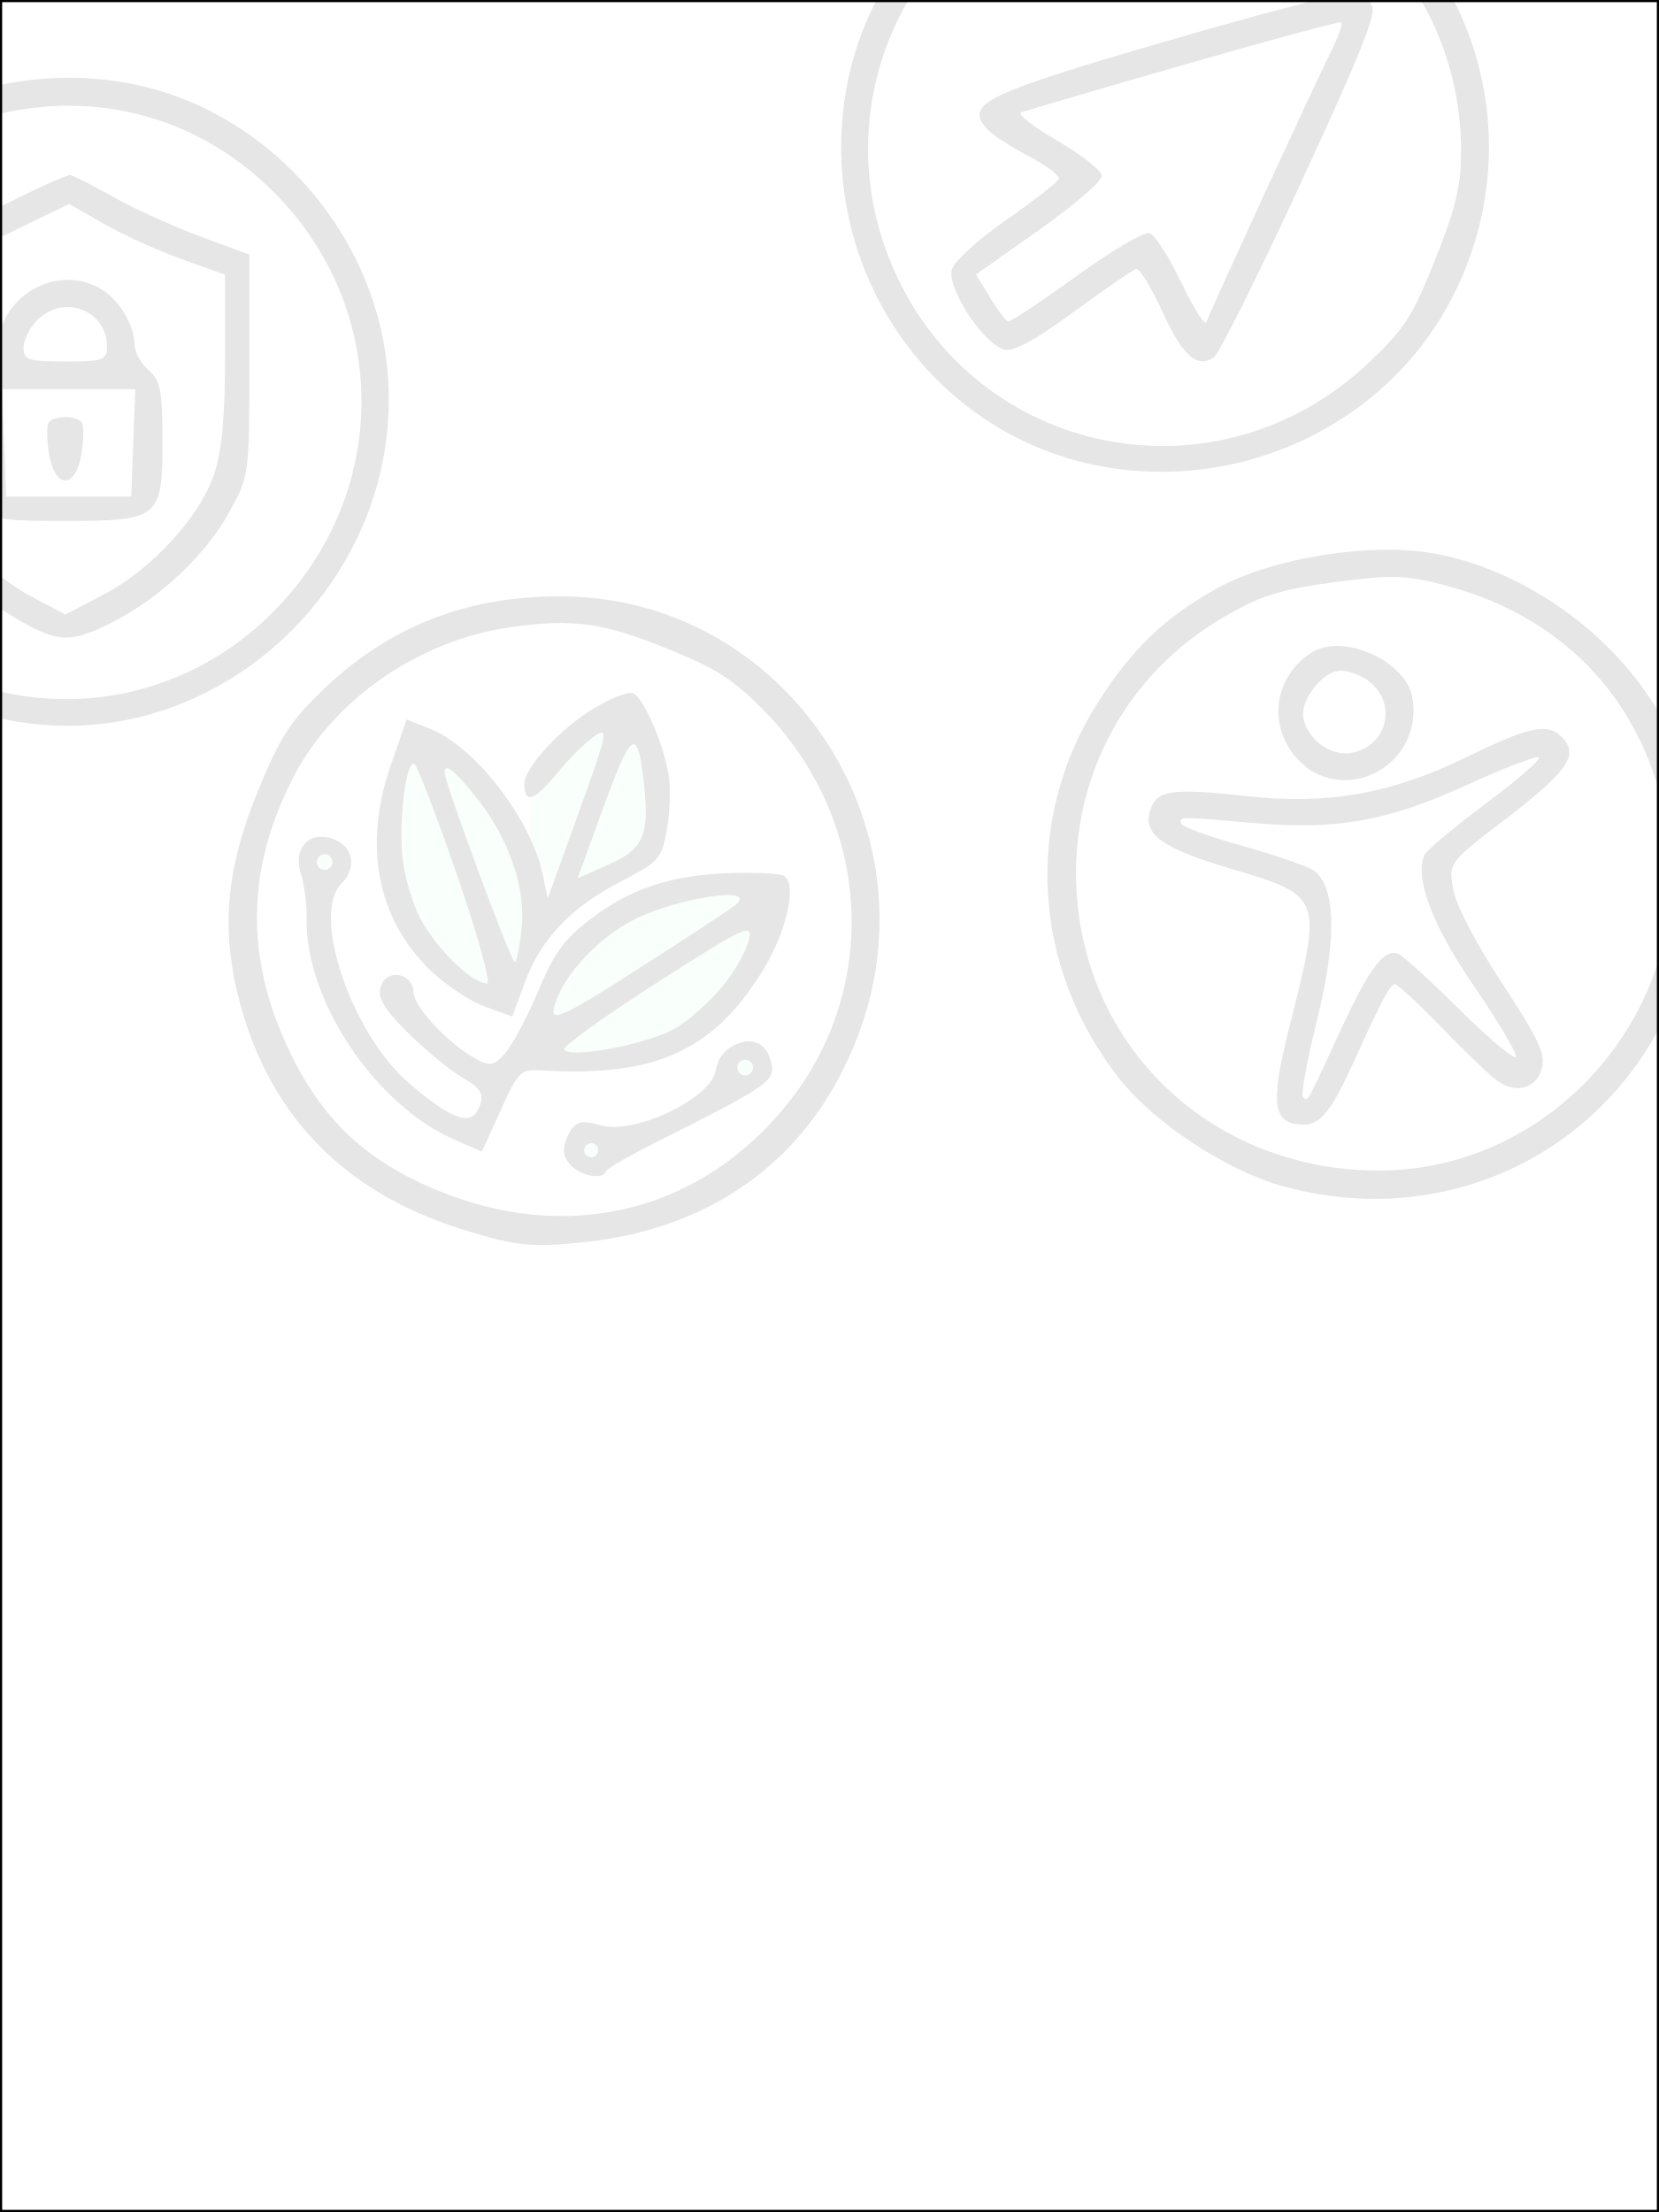
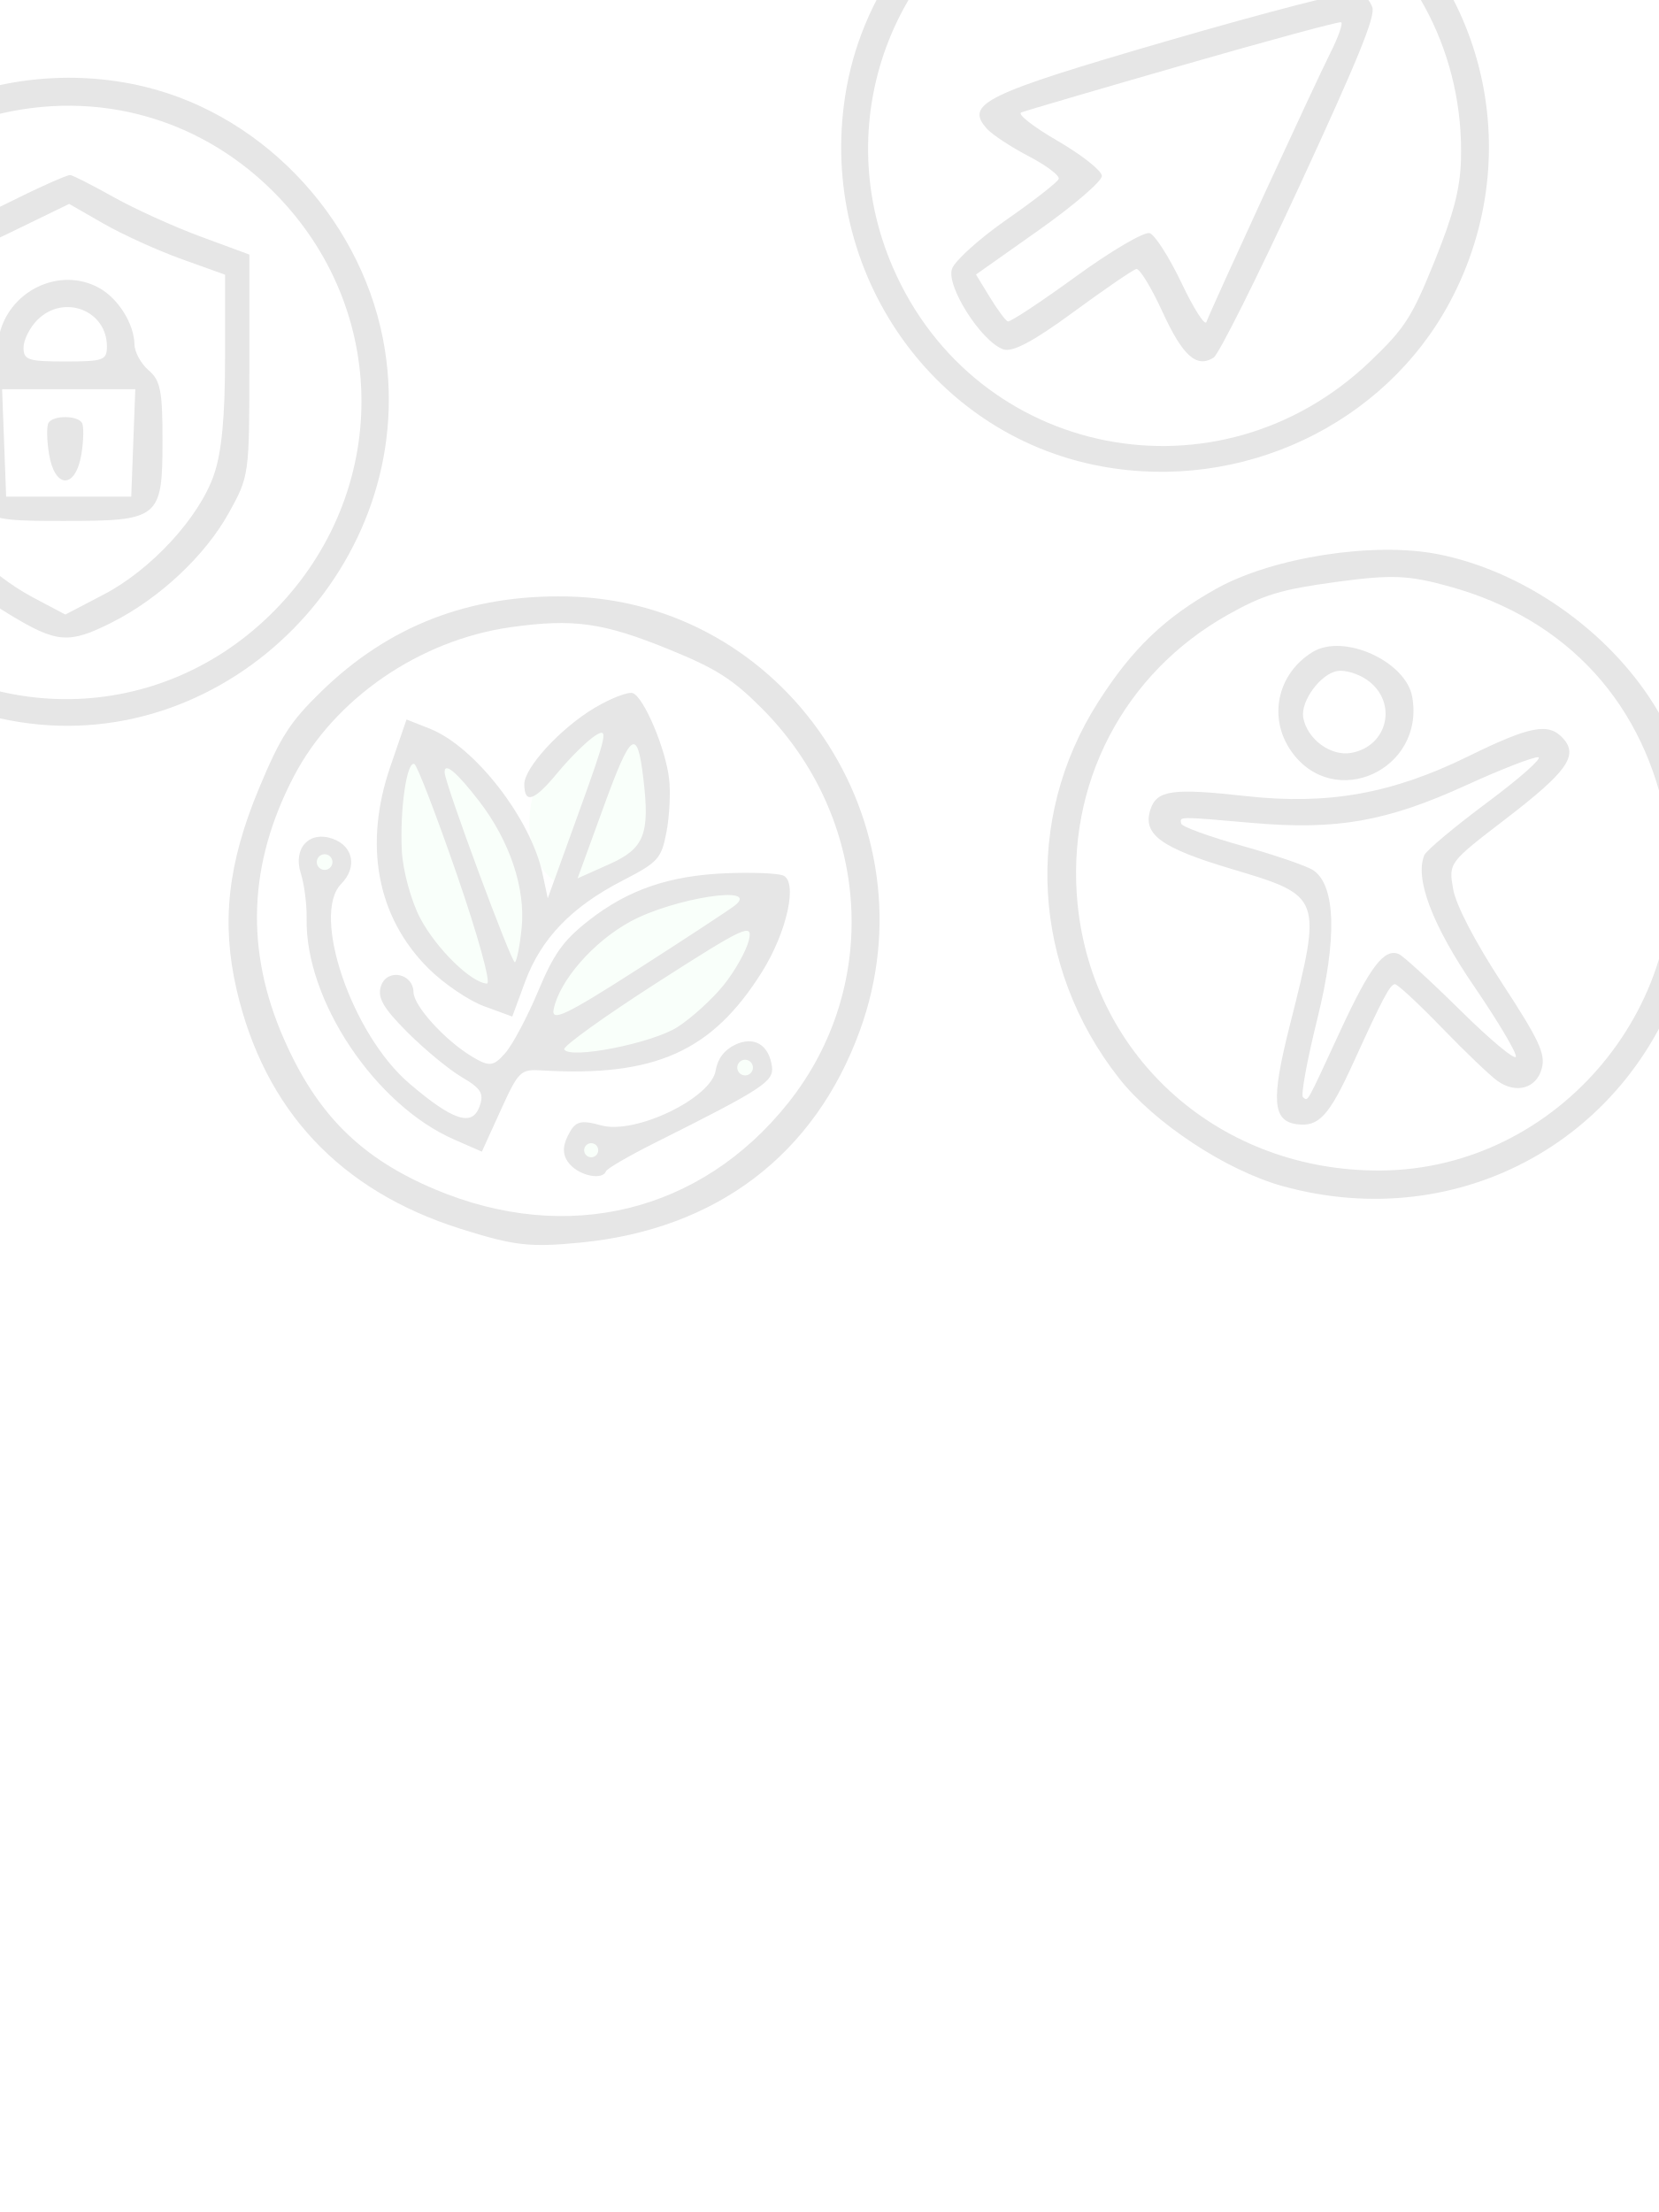
<svg xmlns="http://www.w3.org/2000/svg" width="768" height="1024" viewBox="0 0 768 1024" fill="none">
  <g clip-path="url(#clip0_180_6794)">
    <rect width="768" height="1024" fill="white" />
    <path opacity="0.1" fill-rule="evenodd" clip-rule="evenodd" d="M67.187 40.202C123.694 53.945 169.178 103.959 178.243 162.314C193.556 260.899 106.404 349.547 9.176 334.278C-91.737 318.435 -148.548 212.667 -105.425 120.918C-75.92 58.137 -1.722 23.441 67.187 40.202ZM-3.472 53.502C-30.054 60.41 -50.944 72.603 -69.21 91.874C-121.783 147.337 -120.406 229.858 -66.015 283.315C-11.878 336.522 71.153 337.173 124.907 284.811C179.742 231.395 181.66 146.801 129.292 91.556C94.578 54.931 45.334 40.818 -3.472 53.502ZM52.711 91.306C62.442 96.759 80.537 104.963 92.922 109.534L115.44 117.85V169.073C115.44 219.86 115.356 220.447 105.899 237.487C94.942 257.224 73.942 276.921 52.013 288.036C31.945 298.208 26.4 297.791 4.415 284.467C-20.49 269.372 -36.388 252.823 -46.437 231.533C-53.707 216.137 -54.94 208.668 -56.094 173.069C-57.793 120.678 -57.095 118.091 -39.855 112.939C-32.299 110.68 -13.477 102.498 1.974 94.756C17.421 87.015 31.18 80.839 32.541 81.035C33.905 81.231 42.979 85.853 52.711 91.306ZM-34.203 125.152L-44.446 128.715L-43.22 169.693C-42.223 203.015 -40.702 213.501 -35.078 225.82C-26.805 243.939 -5.078 265.816 15.382 276.632L30.247 284.493L48.017 275.217C70.043 263.723 92.291 239.529 99.059 219.709C102.63 209.249 104.181 192.982 104.181 165.937V127.161L84.075 119.939C73.016 115.969 56.783 108.597 48.001 103.561L32.029 94.4L4.036 107.996C-11.364 115.472 -28.571 123.194 -34.203 125.152ZM45.923 133.305C54.74 138.18 62.081 149.915 62.249 159.406C62.31 162.984 65.256 168.386 68.795 171.41C74.277 176.093 75.229 180.878 75.229 203.722C75.229 240.058 73.881 241.162 29.53 241.162C-12.966 241.162 -13.236 240.915 -13.236 201.927C-13.236 178.766 -12.232 172.748 -7.973 170.37C-5.078 168.752 -1.771 162.442 -0.626 156.344C3.405 134.903 27.368 123.04 45.923 133.305ZM17.325 148.082C13.786 151.613 10.891 157.39 10.891 160.921C10.891 166.627 13.037 167.34 30.192 167.34C47.856 167.34 49.494 166.749 49.494 160.372C49.494 143.604 29.478 135.956 17.325 148.082ZM2.849 229.929H60.753L62.631 180.179H0.97L2.849 229.929ZM37.922 195.726C38.846 197.216 38.743 203.715 37.694 210.17C35.04 226.472 25.345 226.472 22.691 210.17C21.642 203.715 21.539 197.216 22.462 195.726C24.634 192.215 35.751 192.215 37.922 195.726Z" fill="black" />
    <path opacity="0.1" fill-rule="evenodd" clip-rule="evenodd" d="M621.545 -56.088C686.572 -15.075 708.257 70.281 671.28 139.662C640.9 196.666 574.824 227.862 509.85 215.877C429.923 201.131 377.081 122.602 391.901 40.589C400.306 -5.928 431.795 -46.423 474.853 -66.082C503.813 -79.303 529.199 -83.271 558.378 -79.136C585.083 -75.35 599.127 -70.224 621.545 -56.088ZM561.27 -66.003C535.476 -70.224 509.036 -66.916 484.696 -56.423C414.691 -26.243 382.992 53.953 413.4 123.942C451.806 212.33 564.206 234.384 634.301 167.281C650.397 151.875 653.584 146.921 664.056 121.028C672.848 99.281 675.919 87.56 676.32 74.167C677.762 26.324 655.209 -18.195 616.537 -43.845C596.388 -57.211 583.55 -62.358 561.27 -66.003ZM635.265 3.288C636.792 7.543 628.999 26.706 601.682 85.845C582.116 128.204 564.171 164.08 561.808 165.566C553.912 170.527 547.513 164.779 538.109 144.286C532.983 133.113 527.553 124.223 526.042 124.534C524.53 124.848 511.403 133.831 496.867 144.501C478.331 158.115 468.63 163.246 464.375 161.697C454.161 157.979 437.856 132.29 440.718 124.427C442.104 120.618 453.56 110.319 466.176 101.536C478.792 92.752 489.563 84.333 490.111 82.828C490.66 81.32 484.406 76.594 476.216 72.323C468.025 68.054 459.32 62.327 456.871 59.598C446.488 48.035 455.69 43.559 540.476 18.917C586.638 5.498 626.402 -4.754 628.84 -3.866C631.278 -2.979 634.168 0.242 635.265 3.288ZM547.535 30.145C508.258 41.438 474.596 51.308 472.727 52.076C470.861 52.845 478.487 58.78 489.676 65.267C500.865 71.755 510.055 79.038 510.098 81.451C510.144 83.865 497.045 95.123 480.994 106.465L451.809 127.091L458.227 137.593C461.755 143.372 465.499 148.417 466.545 148.808C467.591 149.199 481.795 139.818 498.109 127.961C514.423 116.104 529.783 107.094 532.244 107.938C534.701 108.781 541.327 119.165 546.964 131.015C552.598 142.865 557.782 150.992 558.48 149.074C560.772 142.776 608.706 38.699 615.775 24.68C619.575 17.138 621.842 10.664 620.814 10.29C619.785 9.916 586.809 18.85 547.535 30.145Z" fill="black" />
    <path opacity="0.1" fill-rule="evenodd" clip-rule="evenodd" d="M563.003 272.565C539.046 285.964 523.976 300.457 508.197 325.275C473.852 379.294 477.686 447.698 517.934 499.027C534.236 519.815 567.59 541.836 593.753 549.081C675.788 571.797 756.56 527.03 780.536 445.562L789.193 416.154L782.695 379.634C777.24 348.96 774.526 340.42 765.734 326.285C744.196 291.64 705.061 264.346 665.786 256.569C635.976 250.67 589.116 257.963 563.003 272.565ZM671.096 271.529C725.838 286.691 761.79 326.222 771.767 382.228C786.254 463.561 721.727 541.283 639.223 541.871C565.277 542.393 505.943 490.213 498.833 418.404C493.361 363.103 520.106 311.684 568.449 284.566C584.995 275.285 592.852 272.904 618.361 269.431C644.264 265.908 651.884 266.211 671.096 271.529ZM607.729 301.794C591.241 311.817 586.841 332.416 597.873 347.929C617.526 375.563 659.728 356.455 653.762 322.62C650.855 306.133 622.038 293.096 607.729 301.794ZM632.817 314.715C647.234 324.793 642.713 345.504 625.43 348.552C616.021 350.211 605.062 342.109 603.315 332.205C601.988 324.676 611.228 312.014 619.063 310.633C622.539 310.02 628.729 311.857 632.817 314.715ZM532.599 374.681C528.802 386.23 537.26 392.446 570.12 402.262C612.133 414.811 612.165 414.899 596.993 475.056C588.363 509.272 589.081 518.929 600.367 520.433C610.508 521.781 615.26 516.616 626.452 492.067C640.16 462.012 643.322 456.014 645.699 455.595C646.758 455.409 656.546 464.478 667.452 475.751C678.358 487.024 690.001 498.147 693.324 500.47C702.002 506.536 711.357 503.813 713.767 494.513C715.503 487.817 712.486 481.37 695.352 455.146C682.822 435.974 674.024 419.052 672.711 411.602C670.566 399.438 670.611 399.378 696.934 379.182C725.445 357.308 730.809 349.791 723.599 341.816C716.892 334.399 708.456 336.007 679.488 350.228C644.469 367.416 614.701 372.736 576.972 368.552C542.776 364.759 535.529 365.76 532.599 374.681ZM579.908 380.97C618.955 384.369 642.018 380.279 678.991 363.394C695.174 356.006 710.08 350.228 712.115 350.552C714.151 350.88 703.503 360.312 688.452 371.513C673.401 382.717 660.323 393.664 659.39 395.839C654.801 406.552 663.023 428.27 682.372 456.563C693.318 472.566 702.041 487.22 701.755 489.132C701.473 491.039 689.991 481.494 676.247 467.917C662.5 454.338 649.595 442.526 647.564 441.667C640.835 438.819 634.227 447.474 620.532 477.065C604.275 512.193 605.683 509.683 603.2 507.948C602.086 507.171 605.071 490.84 609.835 471.657C619.009 434.716 618.381 410.143 608.078 402.941C605.287 400.99 590.456 395.884 575.121 391.594C559.785 387.303 547.04 382.659 546.796 381.277C546.203 377.91 544.902 377.925 579.908 380.97Z" fill="black" />
    <g opacity="0.1">
      <ellipse cx="275.464" cy="373.055" rx="28.906" ry="39.844" transform="rotate(20 275.464 373.055)" fill="#C4FFCB" />
      <ellipse cx="302.04" cy="450.623" rx="30.864" ry="55.406" transform="rotate(-130 302.04 450.623)" fill="#C4FFCB" />
      <ellipse cx="212.343" cy="402.226" rx="30.864" ry="55.406" transform="rotate(-20 212.343 402.226)" fill="#C4FFCB" />
      <circle cx="149.706" cy="398.781" r="5.469" transform="rotate(20 149.706 398.781)" fill="#C4FFCB" />
      <circle cx="344.311" cy="494.553" r="5.469" transform="rotate(20 344.311 494.553)" fill="#C4FFCB" />
      <circle cx="184.596" cy="460.533" r="3.125" transform="rotate(20 184.596 460.533)" fill="#C4FFCB" />
      <circle cx="274.082" cy="532.179" r="5.469" transform="rotate(20 274.082 532.179)" fill="#C4FFCB" />
      <path fill-rule="evenodd" clip-rule="evenodd" d="M262.686 276.127C217.389 275.185 179.97 289.64 148.665 320.177C134.258 334.229 129.847 341.097 119.913 364.925C105.437 399.65 102.37 427.126 109.517 458.076C122.407 513.896 157.398 551.258 213.287 568.876C238.102 576.7 245.235 577.52 268.659 575.24C331.671 569.104 377.108 534.645 398.048 477.112C432.937 381.255 363.548 278.225 262.686 276.127ZM352.648 327.892C403.128 378.466 408.266 456.302 364.718 510.78C324.357 561.272 262.553 576.342 201.419 550.6C167.056 536.129 146.769 515.941 131.418 480.94C113.402 439.854 114.912 399.892 136.014 359.411C154.763 323.447 194.207 296.308 236.378 290.358C265.468 286.255 279.251 288.197 309.995 300.74C331.53 309.529 339.171 314.392 352.648 327.892ZM275.551 327.521C259.704 336.844 242.569 355.451 242.706 363.187C242.869 372.389 247.301 370.807 258.169 357.67C263.932 350.701 271.74 343.004 275.519 340.563C281.774 336.528 281.093 339.726 267.981 375.988L253.573 415.853L251.182 404.573C245.771 379.029 219.771 345.54 198.975 337.326L188.195 333.069L180.69 354.893C168.228 391.146 174.505 424.532 198.248 448.226C205.326 455.292 216.941 463.191 224.12 465.821L237.146 470.597L243.068 454.535C250.439 434.542 264.53 419.869 287.987 407.764C304.729 399.124 306.142 397.57 308.53 385.177C309.941 377.856 310.486 366.736 309.744 360.463C308.077 346.382 298.042 322.737 292.947 320.882C290.87 320.126 283.041 323.113 275.551 327.521ZM297.8 360.186C300.934 386.174 298.309 392.804 282.022 400.082L267.378 406.623L279.372 373.67C292.132 338.612 294.951 336.546 297.8 360.186ZM336.308 404.244C309.772 405.321 290.751 411.851 272.519 426.142C260.732 435.381 256.405 441.44 249.092 458.917C244.161 470.707 237.329 483.561 233.909 487.479C228.479 493.702 226.563 493.928 218.711 489.252C206.156 481.781 191.535 465.734 191.421 459.308C191.265 450.556 179.294 448.159 176.427 456.304C174.534 461.687 177.23 466.468 188.567 477.829C196.584 485.859 207.98 495.256 213.887 498.707C222.756 503.889 224.166 506.259 221.967 512.301C218.54 521.716 209.644 518.774 189.488 501.566C162.856 478.825 143.941 423.428 157.947 409.189C165.427 401.581 163.636 391.793 154.133 388.334C143.246 384.372 135.53 392.601 139.236 404.228C140.858 409.315 142.08 418.757 141.951 425.209C141.202 462.925 173.587 511.476 210.174 527.492L223.068 533.136L231.764 514.017C240.026 495.851 240.966 494.93 250.658 495.512C303.08 498.669 329.562 486.86 352.689 450.016C364.443 431.296 369.522 407.71 362.344 405.212C359.48 404.214 347.765 403.778 336.308 404.244ZM221.752 370.811C235.964 389.231 243.362 411.293 241.481 429.641C240.631 437.923 239.222 445.03 238.348 445.437C236.851 446.134 206.233 363.503 205.852 357.737C205.504 352.478 211.26 357.214 221.752 370.811ZM211.589 405.09C221.157 432.768 227.404 455.368 225.474 455.314C218.299 455.118 202.069 439.273 194.587 425.165C190.336 417.153 186.483 403.058 186.02 393.84C185.06 374.649 188.319 352.094 191.824 353.689C193.127 354.281 202.022 377.412 211.589 405.09ZM340.308 419.093C338.138 420.854 318.009 434.066 295.577 448.452C261.956 470.015 255.059 473.303 256.316 467.185C259.055 453.858 274.728 435.936 291.775 426.638C311.77 415.733 352.183 409.449 340.308 419.093ZM334.994 456.036C329.751 462.549 320.136 471.288 313.635 475.452C301.832 483.009 263.439 490.556 261.201 485.758C260.551 484.365 280.001 470.403 304.423 454.729C344.792 428.821 348.629 427.049 346.679 435.212C345.497 440.15 340.239 449.52 334.994 456.036ZM152.528 401.925C150.959 403.161 148.664 402.892 147.425 401.323C146.186 399.755 146.454 397.462 148.023 396.225C149.592 394.988 151.887 395.258 153.126 396.826C154.365 398.395 154.097 400.688 152.528 401.925ZM340.439 483.577C335.374 485.935 332.184 490.118 331.306 495.555C329.232 508.402 294.155 525.282 278.431 520.999C268.508 518.293 266.284 518.972 262.905 525.716C260.168 531.184 260.463 535.261 263.875 539.067C268.736 544.494 279.034 546.399 280.578 542.159C281.018 540.949 291.413 534.933 303.68 528.794C353.223 503.994 358.359 500.63 357.355 493.651C355.91 483.611 349.089 479.55 340.439 483.577ZM347.179 497.061C345.611 498.298 343.315 498.028 342.076 496.46C340.837 494.891 341.105 492.598 342.674 491.362C344.243 490.125 346.538 490.395 347.777 491.963C349.017 493.531 348.748 495.824 347.179 497.061ZM276.749 533.589C276.135 535.275 274.253 536.151 272.566 535.537C270.879 534.923 270 533.042 270.614 531.356C271.227 529.671 273.109 528.795 274.796 529.409C276.484 530.023 277.362 531.904 276.749 533.589Z" fill="black" />
    </g>
  </g>
-   <rect x="0.5" y="0.5" width="767" height="1023" stroke="black" />
  <defs>
    <clipPath id="clip0_180_6794">
      <rect width="768" height="1024" fill="white" />
    </clipPath>
  </defs>
</svg>
